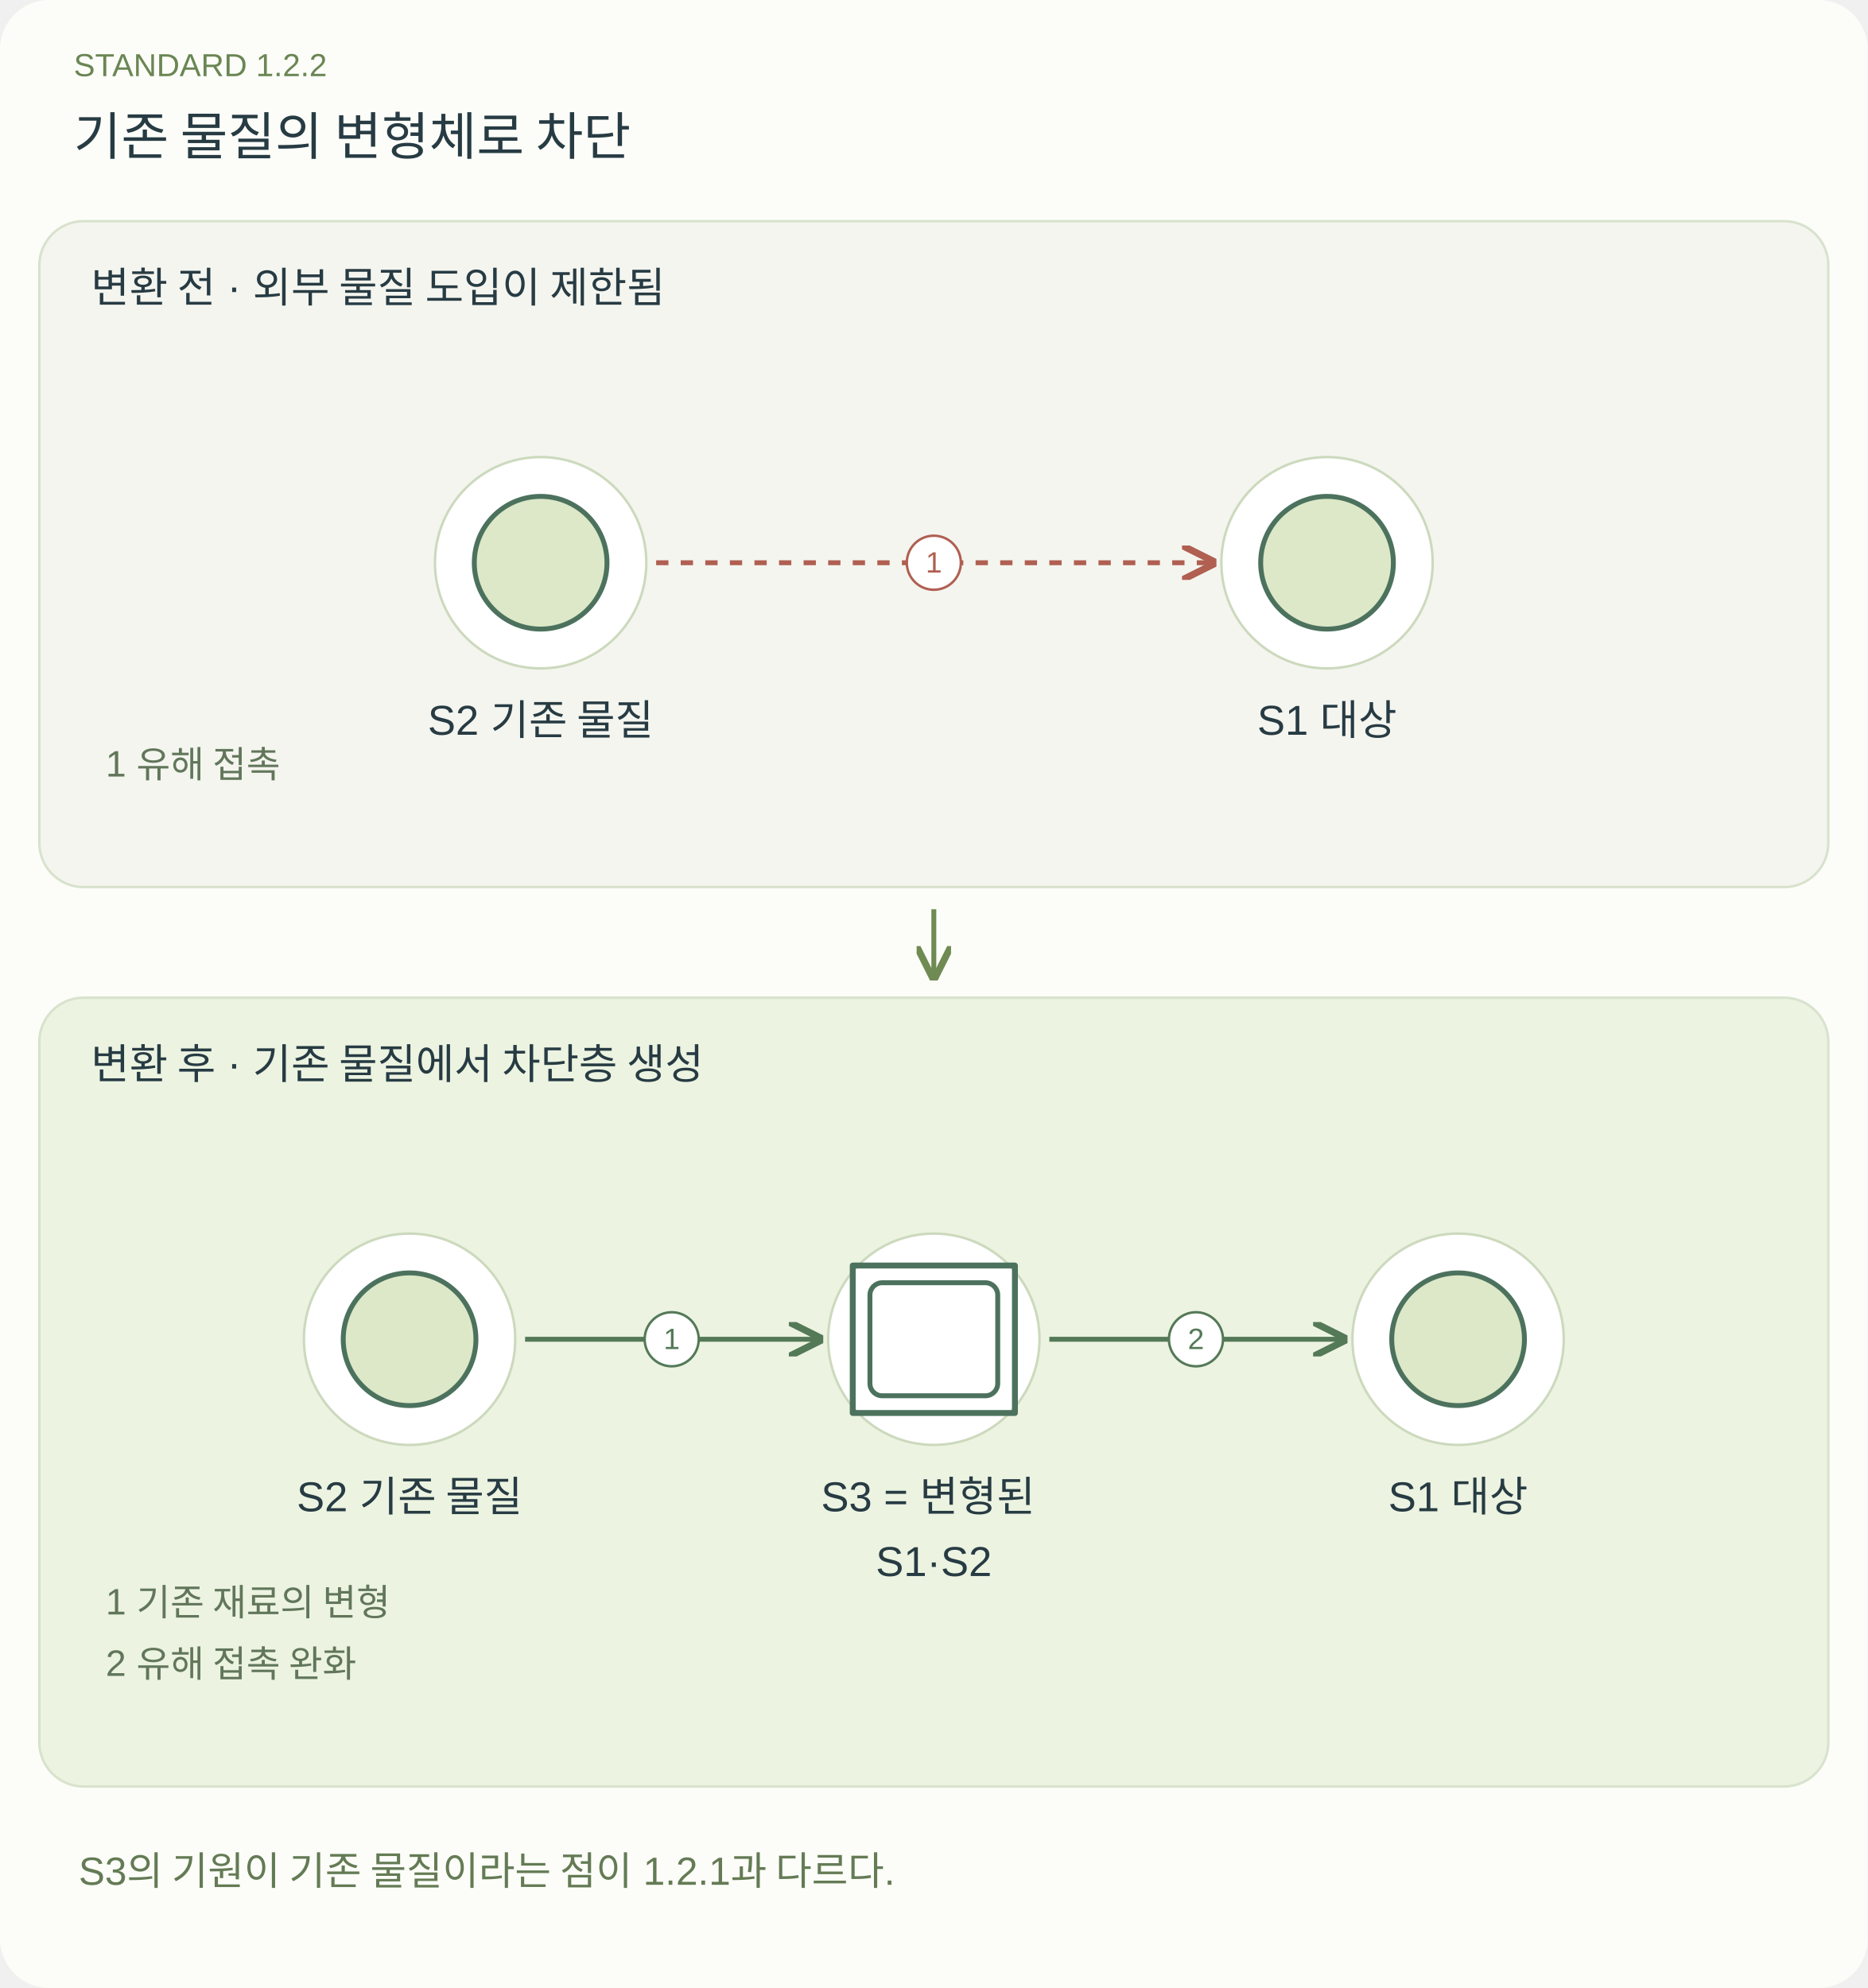
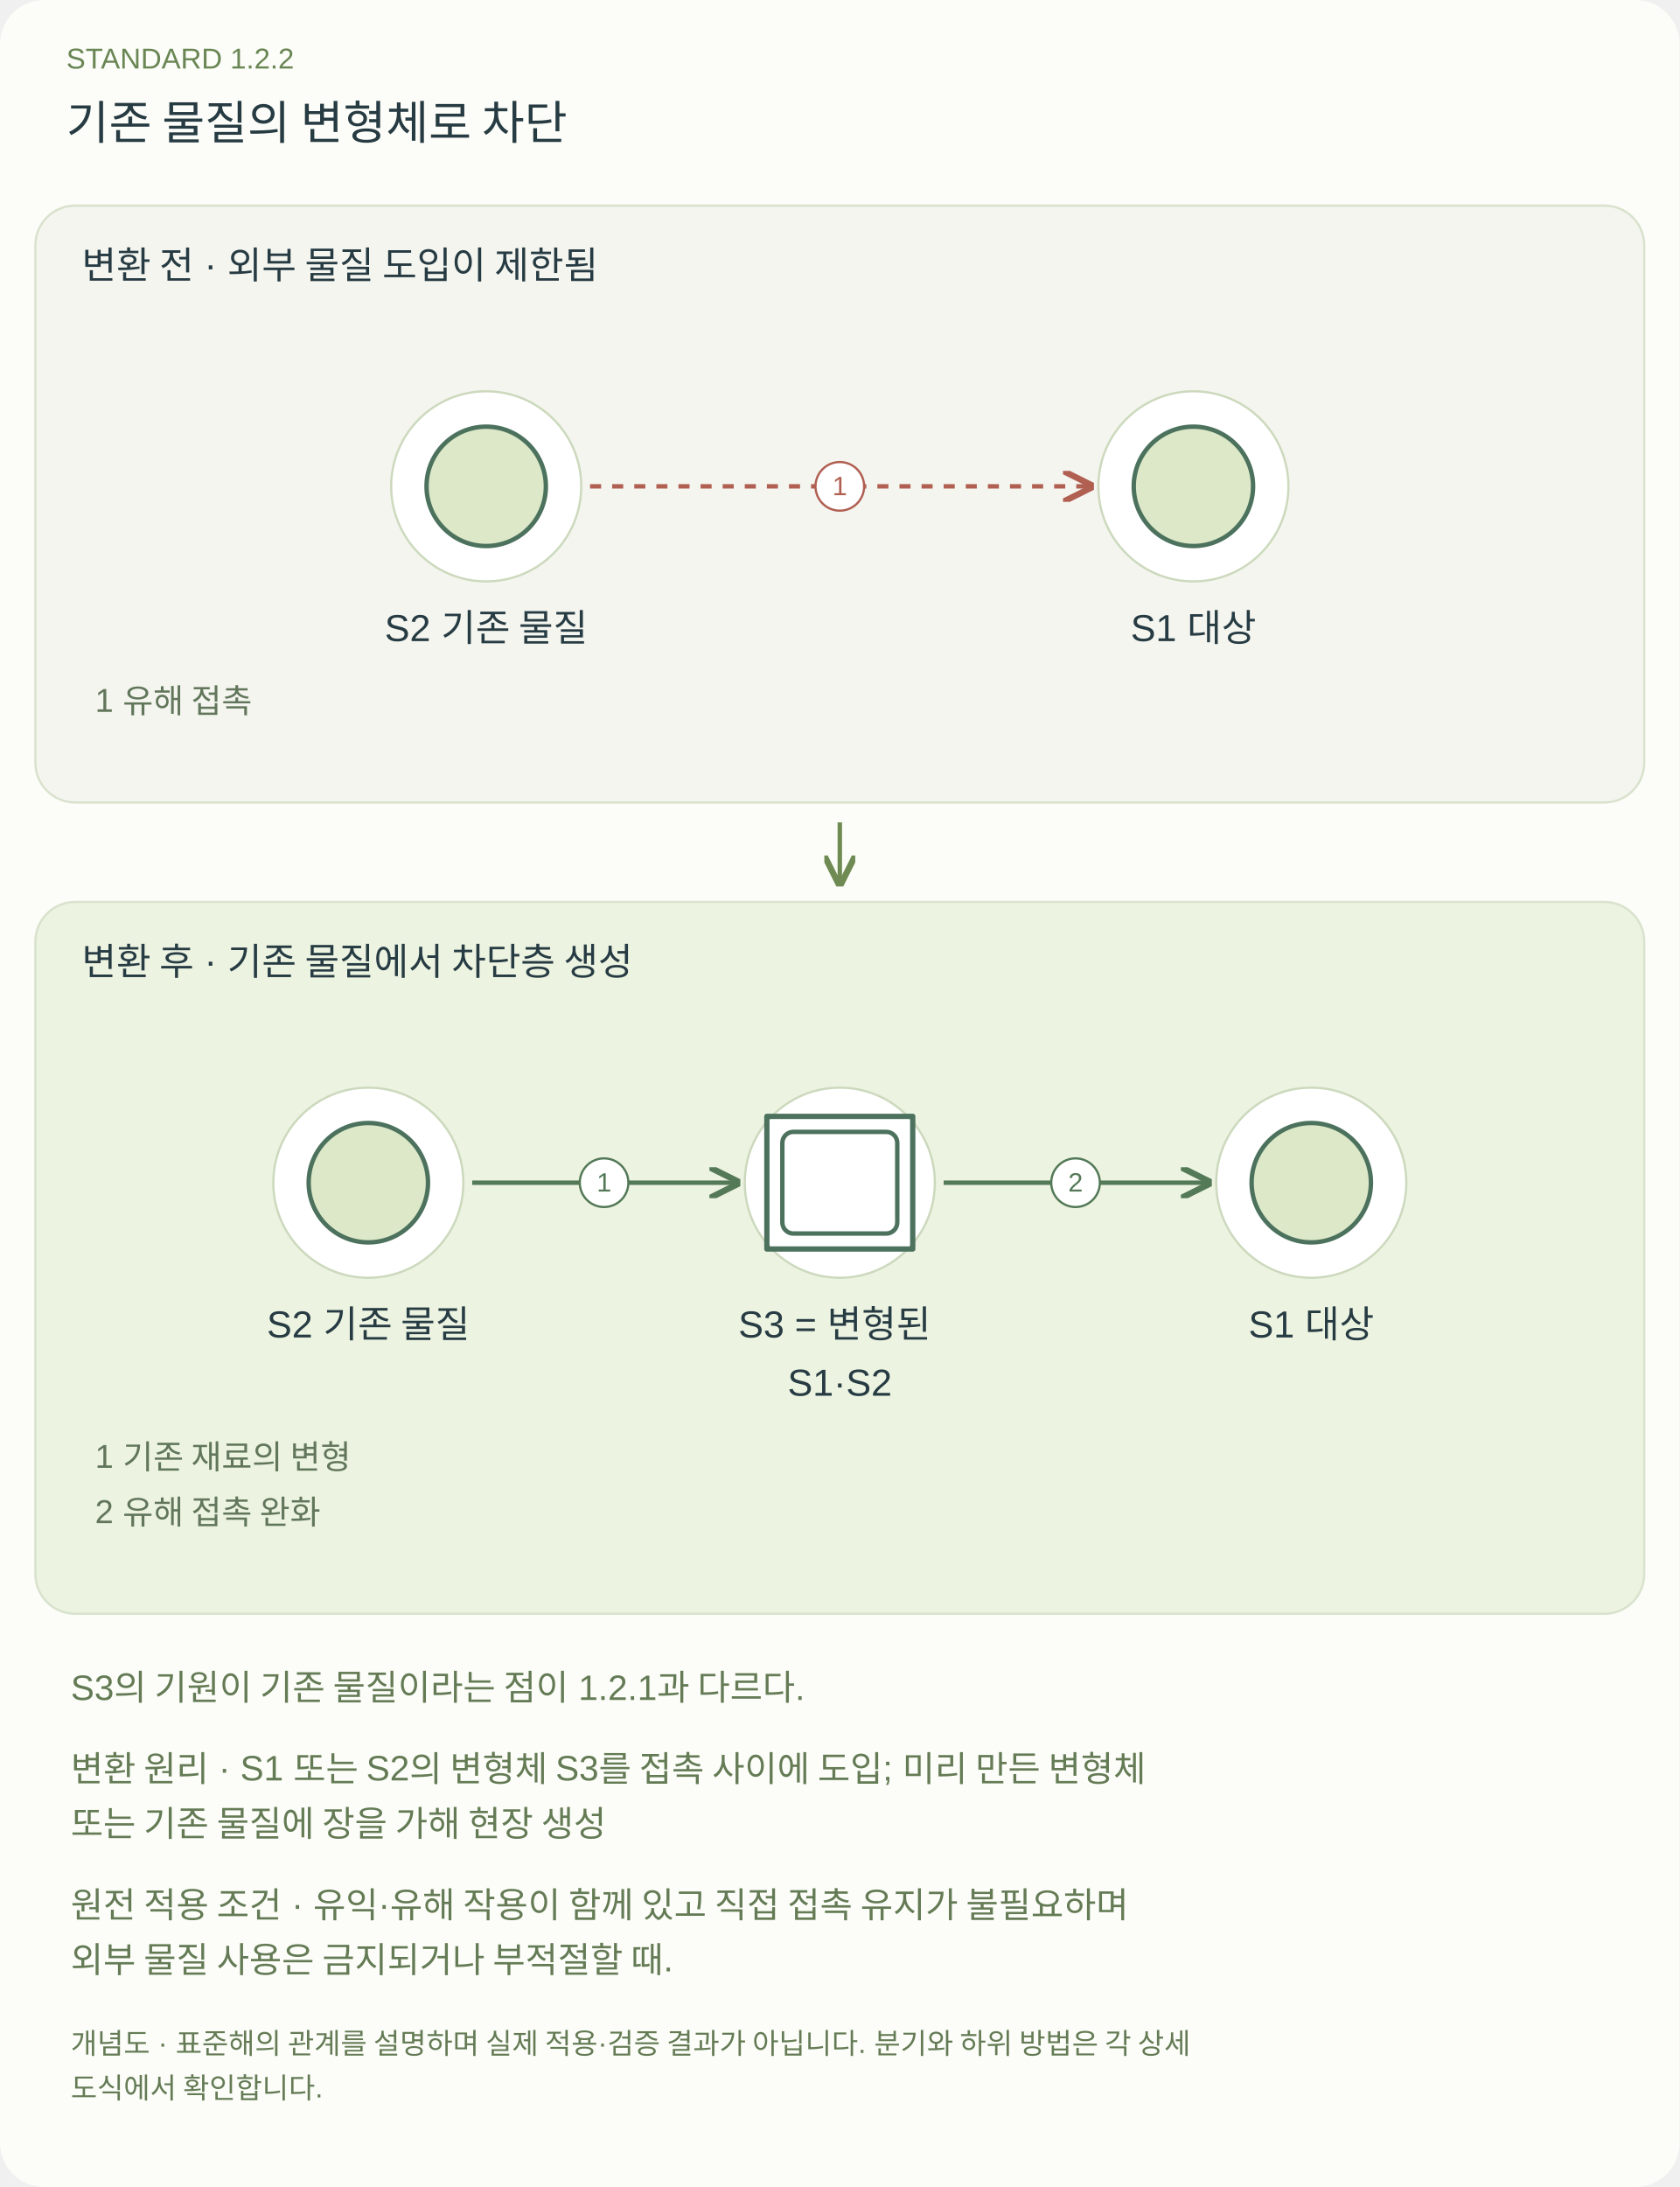
- <svg xmlns="http://www.w3.org/2000/svg" viewBox="0 0 760 809" role="img" aria-label="1.2.2 기존 물질의 변형체로 차단 구조도" data-standard-code="1.2.2" style="font-family:Arial,Malgun Gothic,sans-serif">
+ <svg xmlns="http://www.w3.org/2000/svg" viewBox="0 0 760 989.3" role="img" aria-label="1.2.2 기존 물질의 변형체로 차단 개념도" data-standard-code="1.2.2" style="font-family:Arial,Malgun Gothic,sans-serif">
  <rect width="100%" height="100%" rx="20" fill="#fcfdf8" />
  <defs>
    <marker id="sis-1-2-2" markerWidth="7" markerHeight="7" refX="6" refY="3.5" orient="auto-start-reverse">
      <path d="M0,0 L7,3.5 L0,7" fill="none" stroke="context-stroke" stroke-width="1.4" />
    </marker>
  </defs>
  <text x="30" y="31" text-anchor="start" fill="#6a8654" font-size="13">
    <tspan x="30" dy="0">STANDARD 1.2.2</tspan>
  </text>
  <text x="30" y="63" text-anchor="start" fill="#273b43" font-size="21">
    <tspan x="30" dy="0">기존 물질의 변형체로 차단</tspan>
  </text>
  <g data-standard="1.2.2" data-phase="before">
-     <rect x="16" y="90" width="728" height="271" rx="18" fill="#f4f5ef" stroke="#d8e2cd" />
-     <text x="37" y="123" text-anchor="start" fill="#273b43" font-size="17">
+     <rect x="16" y="93" width="728" height="270" rx="18" fill="#f4f5ef" stroke="#d8e2cd" />
+     <text x="37" y="126" text-anchor="start" fill="#273b43" font-size="17">
      <tspan x="37" dy="0">변환 전 · 외부 물질 도입이 제한됨</tspan>
    </text>
-     <path class="sis-edge" data-source="S2" data-target="S1" d="M267.0,229 L493.0,229" fill="none" stroke="#b05f51" stroke-width="2" stroke-dasharray="5 5" marker-end="url(#sis-1-2-2)" />
-     <circle cx="380.0" cy="229" r="11" fill="white" stroke="#b05f51" />
-     <text x="380.0" y="233" text-anchor="middle" fill="#b05f51" font-size="12">
+     <path class="sis-edge" data-source="S2" data-target="S1" data-style="harmful" d="M267.0,220 L493.0,220" fill="none" stroke="#b05f51" stroke-width="2" stroke-dasharray="5 5" marker-end="url(#sis-1-2-2)" />
+     <circle cx="380.0" cy="220" r="11" fill="white" stroke="#b05f51" />
+     <text x="380.0" y="224" text-anchor="middle" fill="#b05f51" font-size="12">
      <tspan x="380.0" dy="0">1</tspan>
    </text>
    <g class="sis-node" data-node="S2" data-kind="substance">
-       <circle cx="220.0" cy="229" r="43" fill="white" stroke="#ccd9bd" />
-       <g transform="translate(220.0,229)">
+       <circle cx="220.0" cy="220" r="43" fill="white" stroke="#ccd9bd" />
+       <g transform="translate(220.0,220)">
        <circle cx="0" cy="0" r="27" fill="#dce8c7" stroke="#4c725e" stroke-width="2" />
      </g>
-       <text x="220.0" y="299" text-anchor="middle" fill="#273b43" font-size="17">
+       <text x="220.0" y="290" text-anchor="middle" fill="#273b43" font-size="17">
        <tspan x="220.0" dy="0">S2 기존 물질</tspan>
      </text>
    </g>
    <g class="sis-node" data-node="S1" data-kind="substance">
-       <circle cx="540.0" cy="229" r="43" fill="white" stroke="#ccd9bd" />
-       <g transform="translate(540.0,229)">
+       <circle cx="540.0" cy="220" r="43" fill="white" stroke="#ccd9bd" />
+       <g transform="translate(540.0,220)">
        <circle cx="0" cy="0" r="27" fill="#dce8c7" stroke="#4c725e" stroke-width="2" />
      </g>
-       <text x="540.0" y="299" text-anchor="middle" fill="#273b43" font-size="17">
+       <text x="540.0" y="290" text-anchor="middle" fill="#273b43" font-size="17">
        <tspan x="540.0" dy="0">S1 대상</tspan>
      </text>
    </g>
-     <text x="43" y="316" text-anchor="start" fill="#61765a" font-size="15">
+     <text x="43" y="322" text-anchor="start" fill="#61765a" font-size="15">
      <tspan x="43" dy="0">1  유해 접촉</tspan>
    </text>
  </g>
-   <path d="M380,370 V397" stroke="#6f8b53" stroke-width="2" marker-end="url(#sis-1-2-2)" />
+   <path d="M380,372 V399" stroke="#6f8b53" stroke-width="2" marker-end="url(#sis-1-2-2)" />
  <g data-standard="1.2.2" data-phase="after">
-     <rect x="16" y="406" width="728" height="321" rx="18" fill="#ecf3e1" stroke="#d8e2cd" />
-     <text x="37" y="439" text-anchor="start" fill="#273b43" font-size="17">
+     <rect x="16" y="408" width="728" height="322" rx="18" fill="#ecf3e1" stroke="#d8e2cd" />
+     <text x="37" y="441" text-anchor="start" fill="#273b43" font-size="17">
      <tspan x="37" dy="0">변환 후 · 기존 물질에서 차단층 생성</tspan>
    </text>
-     <path class="sis-edge" data-source="S2" data-target="S3" d="M213.667,545 L333.0,545" fill="none" stroke="#547957" stroke-width="2" marker-end="url(#sis-1-2-2)" />
-     <circle cx="273.333" cy="545" r="11" fill="white" stroke="#547957" />
-     <text x="273.333" y="549" text-anchor="middle" fill="#547957" font-size="12">
+     <path class="sis-edge" data-source="S2" data-target="S3" data-style="action" d="M213.667,535 L333.0,535" fill="none" stroke="#547957" stroke-width="2" marker-end="url(#sis-1-2-2)" />
+     <circle cx="273.333" cy="535" r="11" fill="white" stroke="#547957" />
+     <text x="273.333" y="539" text-anchor="middle" fill="#547957" font-size="12">
      <tspan x="273.333" dy="0">1</tspan>
    </text>
-     <path class="sis-edge" data-source="S3" data-target="S1" d="M427.0,545 L546.333,545" fill="none" stroke="#547957" stroke-width="2" marker-end="url(#sis-1-2-2)" />
-     <circle cx="486.667" cy="545" r="11" fill="white" stroke="#547957" />
-     <text x="486.667" y="549" text-anchor="middle" fill="#547957" font-size="12">
+     <path class="sis-edge" data-source="S3" data-target="S1" data-style="action" d="M427.0,535 L546.333,535" fill="none" stroke="#547957" stroke-width="2" marker-end="url(#sis-1-2-2)" />
+     <circle cx="486.667" cy="535" r="11" fill="white" stroke="#547957" />
+     <text x="486.667" y="539" text-anchor="middle" fill="#547957" font-size="12">
      <tspan x="486.667" dy="0">2</tspan>
    </text>
    <g class="sis-node" data-node="S2" data-kind="substance">
-       <circle cx="166.667" cy="545" r="43" fill="white" stroke="#ccd9bd" />
-       <g transform="translate(166.6667,545)">
+       <circle cx="166.667" cy="535" r="43" fill="white" stroke="#ccd9bd" />
+       <g transform="translate(166.6667,535)">
        <circle cx="0" cy="0" r="27" fill="#dce8c7" stroke="#4c725e" stroke-width="2" />
      </g>
-       <text x="166.667" y="615" text-anchor="middle" fill="#273b43" font-size="17">
+       <text x="166.667" y="605" text-anchor="middle" fill="#273b43" font-size="17">
        <tspan x="166.667" dy="0">S2 기존 물질</tspan>
      </text>
    </g>
    <g class="sis-node" data-node="S3" data-kind="layer">
-       <circle cx="380.0" cy="545" r="43" fill="white" stroke="#ccd9bd" />
-       <g transform="translate(380.0,545)">
+       <circle cx="380.0" cy="535" r="43" fill="white" stroke="#ccd9bd" />
+       <g transform="translate(380.0,535)">
        <rect x="-26" y="-23" width="52" height="46" rx="5" fill="none" stroke="#4c725e" stroke-width="2" />
        <path d="M-33,-30 H33 V30 H-33 Z" fill="none" stroke="#4c725e" stroke-width="2.4" stroke-linecap="round" stroke-linejoin="round" />
      </g>
-       <text x="380.0" y="615" text-anchor="middle" fill="#273b43" font-size="17">
+       <text x="380.0" y="605" text-anchor="middle" fill="#273b43" font-size="17">
        <tspan x="380.0" dy="0">S3 = 변형된 </tspan>
        <tspan x="380.0" dy="26.35">S1·S2</tspan>
      </text>
    </g>
    <g class="sis-node" data-node="S1" data-kind="substance">
-       <circle cx="593.333" cy="545" r="43" fill="white" stroke="#ccd9bd" />
-       <g transform="translate(593.3333,545)">
+       <circle cx="593.333" cy="535" r="43" fill="white" stroke="#ccd9bd" />
+       <g transform="translate(593.3333,535)">
        <circle cx="0" cy="0" r="27" fill="#dce8c7" stroke="#4c725e" stroke-width="2" />
      </g>
-       <text x="593.333" y="615" text-anchor="middle" fill="#273b43" font-size="17">
+       <text x="593.333" y="605" text-anchor="middle" fill="#273b43" font-size="17">
        <tspan x="593.333" dy="0">S1 대상</tspan>
      </text>
    </g>
-     <text x="43" y="657" text-anchor="start" fill="#61765a" font-size="15">
+     <text x="43" y="664" text-anchor="start" fill="#61765a" font-size="15">
      <tspan x="43" dy="0">1  기존 재료의 변형</tspan>
    </text>
-     <text x="43" y="682" text-anchor="start" fill="#61765a" font-size="15">
+     <text x="43" y="689" text-anchor="start" fill="#61765a" font-size="15">
      <tspan x="43" dy="0">2  유해 접촉 완화</tspan>
    </text>
  </g>
-   <text x="32" y="767" text-anchor="start" fill="#647b55" font-size="16">
+   <text x="32" y="769" text-anchor="start" fill="#647b55" font-size="16">
    <tspan x="32" dy="0">S3의 기원이 기존 물질이라는 점이 1.2.1과 다르다.</tspan>
  </text>
+   <text x="32" y="805.8" text-anchor="start" fill="#647b55" font-size="16">
+     <tspan x="32" dy="0">변환 원리 · S1 또는 S2의 변형체 S3를 접촉 사이에 도입; 미리 만든 변형체 </tspan>
+     <tspan x="32" dy="24.8">또는 기존 물질에 장을 가해 현장 생성</tspan>
+   </text>
+   <text x="32" y="867.4" text-anchor="start" fill="#647b55" font-size="16">
+     <tspan x="32" dy="0">원전 적용 조건 · 유익·유해 작용이 함께 있고 직접 접촉 유지가 불필요하며 </tspan>
+     <tspan x="32" dy="24.8">외부 물질 사용은 금지되거나 부적절할 때.</tspan>
+   </text>
+   <text x="32" y="929.0" text-anchor="start" fill="#647b55" font-size="13">
+     <tspan x="32" dy="0">개념도 · 표준해의 관계를 설명하며 실제 적용·검증 결과가 아닙니다. 분기와 하위 방법은 각 상세 </tspan>
+     <tspan x="32" dy="20.15">도식에서 확인합니다.</tspan>
+   </text>
</svg>
